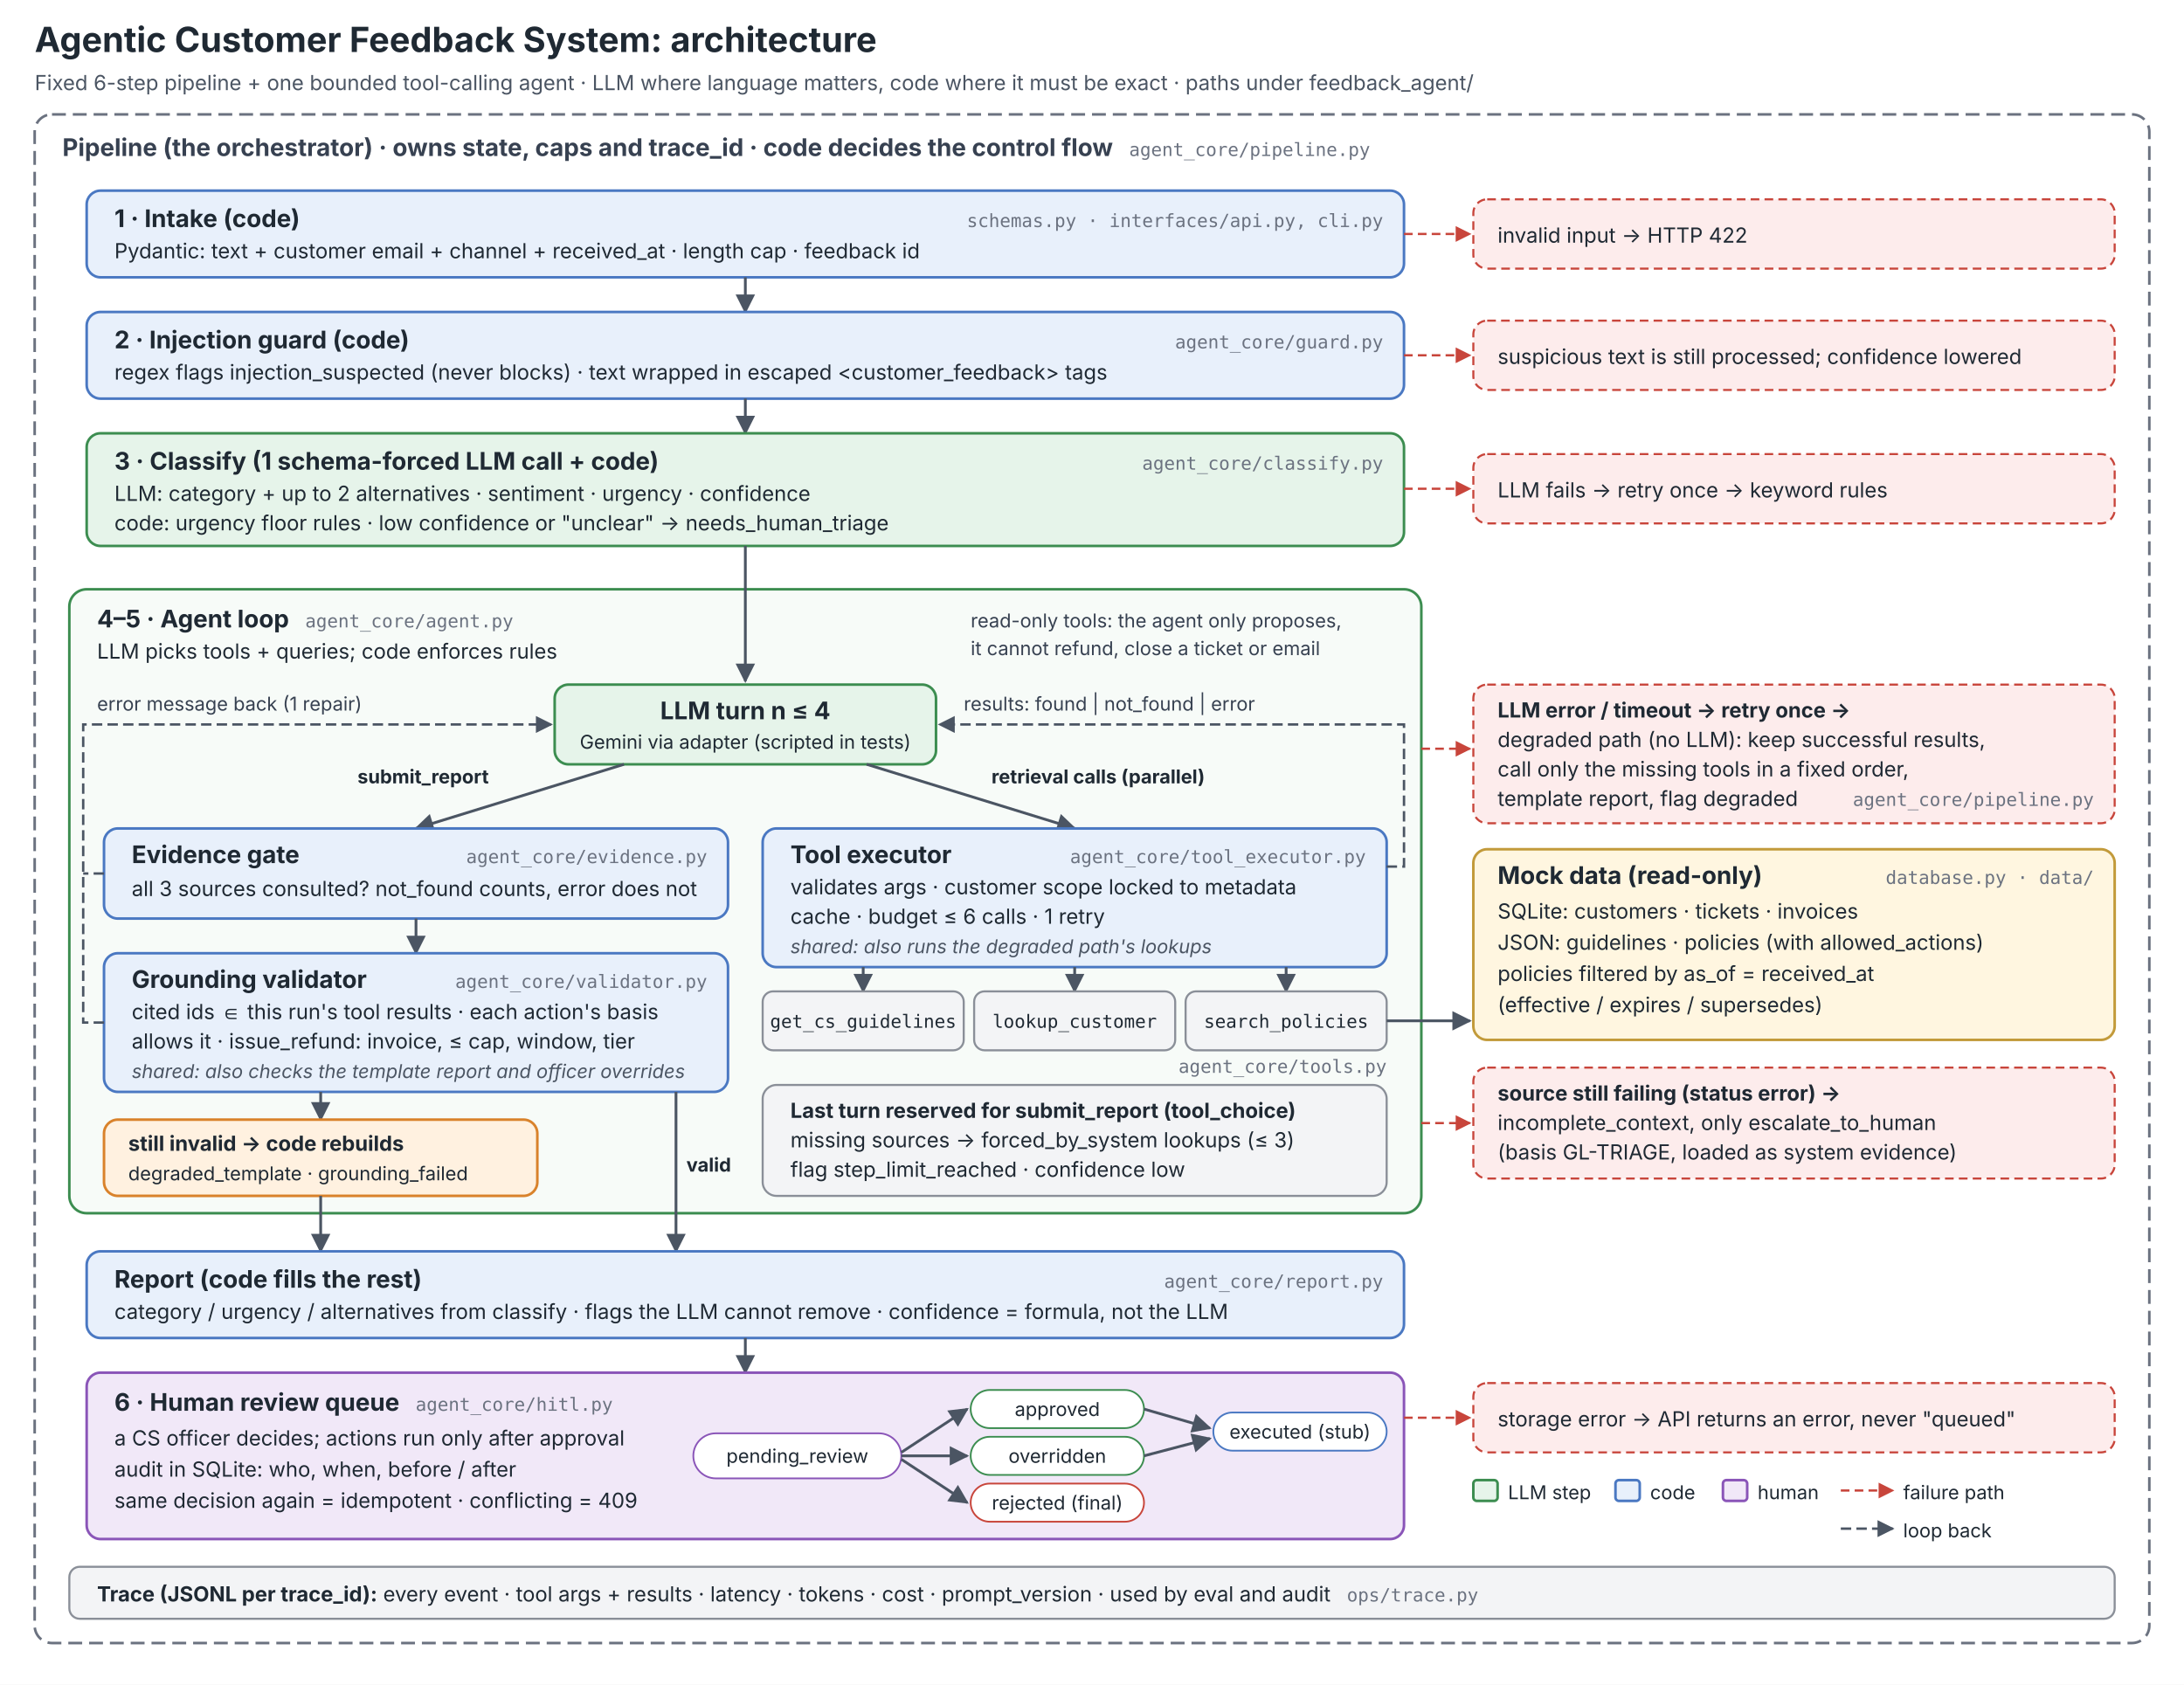
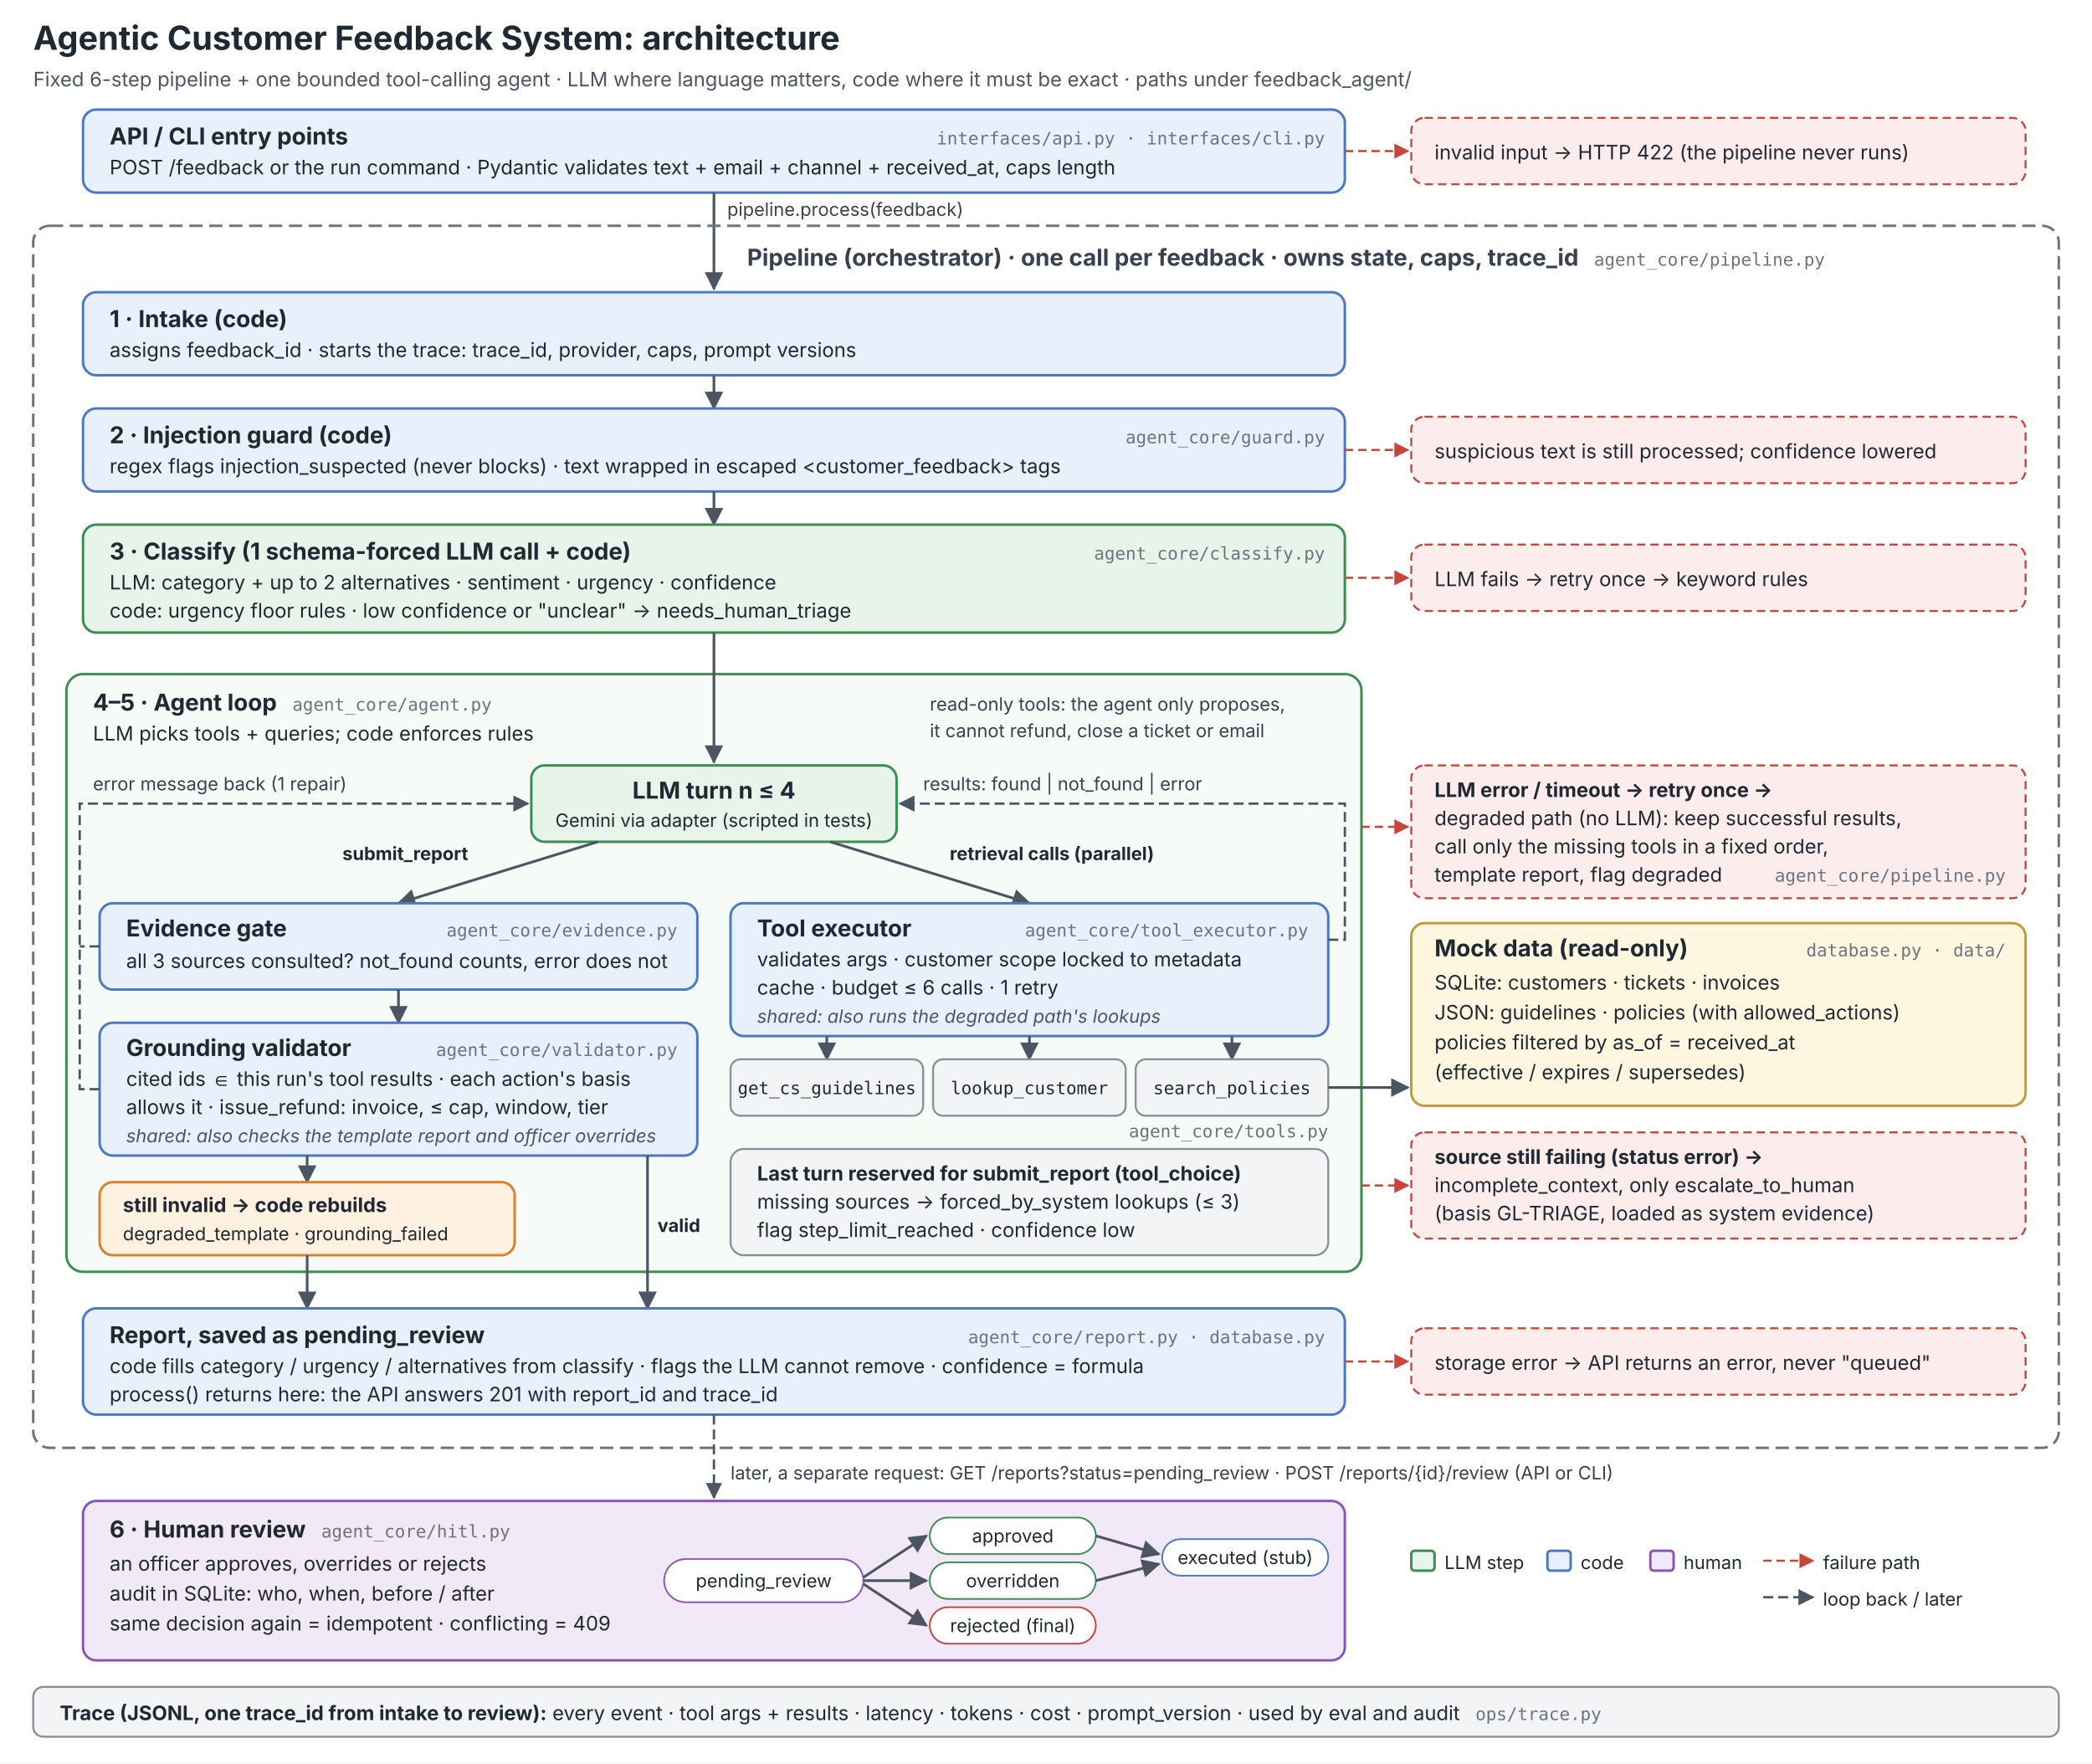
- <svg xmlns="http://www.w3.org/2000/svg" width="1260" height="972" viewBox="0 0 1260 972" font-family="Inter, 'Segoe UI', Helvetica, Arial, sans-serif" fill="#1F2933">
+ <svg xmlns="http://www.w3.org/2000/svg" width="1260" height="1062" viewBox="0 0 1260 1062" font-family="Inter, 'Segoe UI', Helvetica, Arial, sans-serif" fill="#1F2933">
  <defs>
    <marker id="arrow" viewBox="0 0 10 10" refX="9" refY="5" markerWidth="7" markerHeight="7" orient="auto-start-reverse">
      <path d="M0,0 L10,5 L0,10 z" fill="#4B5563" />
    </marker>
    <marker id="arrow-red" viewBox="0 0 10 10" refX="9" refY="5" markerWidth="7" markerHeight="7" orient="auto-start-reverse">
      <path d="M0,0 L10,5 L0,10 z" fill="#C8453B" />
    </marker>
    <style>
      .title { font-size: 14px; font-weight: 700; }
      .body { font-size: 12px; }
      .small { font-size: 11px; }
      .note { font-size: 11px; font-style: italic; fill: #4B5563; }
      .file { font-family: 'JetBrains Mono', Consolas, 'DejaVu Sans Mono', monospace; font-size: 10.5px; font-weight: 400; fill: #6B7280; }
      .mono { font-family: 'JetBrains Mono', Consolas, 'DejaVu Sans Mono', monospace; font-size: 10.5px; }
      .code { fill: #E8F0FB; stroke: #4A78C2; stroke-width: 1.5; }
      .llm { fill: #E6F4EA; stroke: #3C8D50; stroke-width: 1.5; }
      .human { fill: #F1E8F8; stroke: #8A55B8; stroke-width: 1.5; }
      .fail { fill: #FDECEC; stroke: #C8453B; stroke-width: 1.2; stroke-dasharray: 5 3; }
      .degraded { fill: #FFF1E0; stroke: #D9822B; stroke-width: 1.5; }
      .neutral { fill: #F3F4F6; stroke: #8A8F98; stroke-width: 1.2; }
      .data { fill: #FFF6E0; stroke: #C29A3A; stroke-width: 1.5; }
      .flow { stroke: #4B5563; stroke-width: 1.6; fill: none; marker-end: url(#arrow); }
      .back { stroke: #4B5563; stroke-width: 1.4; fill: none; stroke-dasharray: 6 3; marker-end: url(#arrow); }
      .rail { stroke: #4B5563; stroke-width: 1.4; fill: none; stroke-dasharray: 6 3; }
      .failflow { stroke: #C8453B; stroke-width: 1.3; fill: none; stroke-dasharray: 5 3; marker-end: url(#arrow-red); }
      .pill-text { font-size: 11px; text-anchor: middle; }
    </style>
  </defs>
-   <rect width="1260" height="972" fill="#FFFFFF" />
+   <rect width="1260" height="1062" fill="#FFFFFF" />
  <text x="20" y="30" font-size="20" font-weight="700">Agentic Customer Feedback System: architecture</text>
  <text x="20" y="52" class="body" fill="#4B5563">Fixed 6-step pipeline + one bounded tool-calling agent · LLM where language matters, code where it must be exact · paths under feedback_agent/</text>
-   <rect x="20" y="66" width="1220" height="882" rx="10" fill="none" stroke="#6B7280" stroke-width="1.5" stroke-dasharray="8 4" />
-   <text x="36" y="90" class="title" fill="#374151">Pipeline (the orchestrator) · owns state, caps and trace_id · code decides the control flow <tspan class="file" dx="6">agent_core/pipeline.py</tspan>
+   <rect x="50" y="66" width="760" height="50" rx="8" class="code" />
+   <text x="66" y="87" class="title">API / CLI entry points</text>
+   <text x="798" y="87" class="file" text-anchor="end">interfaces/api.py · interfaces/cli.py</text>
+   <text x="66" y="105" class="body">POST /feedback or the run command · Pydantic validates text + email + channel + received_at, caps length</text>
+   <line x1="810" y1="91" x2="848" y2="91" class="failflow" />
+   <rect x="850" y="71" width="370" height="40" rx="8" class="fail" />
+   <text x="864" y="96" class="body">invalid input → HTTP 422 (the pipeline never runs)</text>
+   <line x1="430" y1="116" x2="430" y2="174" class="flow" />
+   <text x="438" y="130" class="small" fill="#374151">pipeline.process(feedback)</text>
+   <rect x="20" y="136" width="1220" height="736" rx="10" fill="none" stroke="#6B7280" stroke-width="1.5" stroke-dasharray="8 4" />
+   <text x="450" y="160" class="title" fill="#374151">Pipeline (orchestrator) · one call per feedback · owns state, caps, trace_id <tspan class="file" dx="6">agent_core/pipeline.py</tspan>
  </text>
-   <rect x="50" y="110" width="760" height="50" rx="8" class="code" />
-   <text x="66" y="131" class="title">1 · Intake (code)</text>
-   <text x="798" y="131" class="file" text-anchor="end">schemas.py · interfaces/api.py, cli.py</text>
-   <text x="66" y="149" class="body">Pydantic: text + customer email + channel + received_at · length cap · feedback id</text>
-   <line x1="430" y1="160" x2="430" y2="180" class="flow" />
-   <rect x="50" y="180" width="760" height="50" rx="8" class="code" />
-   <text x="66" y="201" class="title">2 · Injection guard (code)</text>
-   <text x="798" y="201" class="file" text-anchor="end">agent_core/guard.py</text>
-   <text x="66" y="219" class="body">regex flags injection_suspected (never blocks) · text wrapped in escaped &lt;customer_feedback&gt; tags</text>
-   <line x1="430" y1="230" x2="430" y2="250" class="flow" />
-   <rect x="50" y="250" width="760" height="65" rx="8" class="llm" />
-   <text x="66" y="271" class="title">3 · Classify (1 schema-forced LLM call + code)</text>
-   <text x="798" y="271" class="file" text-anchor="end">agent_core/classify.py</text>
-   <text x="66" y="289" class="body">LLM: category + up to 2 alternatives · sentiment · urgency · confidence</text>
-   <text x="66" y="306" class="body">code: urgency floor rules · low confidence or "unclear" → needs_human_triage</text>
-   <rect x="40" y="340" width="780" height="360" rx="10" fill="#F7FBF8" stroke="#3C8D50" stroke-width="1.5" />
-   <line x1="430" y1="315" x2="430" y2="393" class="flow" />
-   <text x="56" y="362" class="title">4–5 · Agent loop <tspan class="file" dx="6">agent_core/agent.py</tspan>
+   <rect x="50" y="176" width="760" height="50" rx="8" class="code" />
+   <text x="66" y="197" class="title">1 · Intake (code)</text>
+   <text x="66" y="215" class="body">assigns feedback_id · starts the trace: trace_id, provider, caps, prompt versions</text>
+   <line x1="430" y1="226" x2="430" y2="246" class="flow" />
+   <rect x="50" y="246" width="760" height="50" rx="8" class="code" />
+   <text x="66" y="267" class="title">2 · Injection guard (code)</text>
+   <text x="798" y="267" class="file" text-anchor="end">agent_core/guard.py</text>
+   <text x="66" y="285" class="body">regex flags injection_suspected (never blocks) · text wrapped in escaped &lt;customer_feedback&gt; tags</text>
+   <line x1="430" y1="296" x2="430" y2="316" class="flow" />
+   <rect x="50" y="316" width="760" height="65" rx="8" class="llm" />
+   <text x="66" y="337" class="title">3 · Classify (1 schema-forced LLM call + code)</text>
+   <text x="798" y="337" class="file" text-anchor="end">agent_core/classify.py</text>
+   <text x="66" y="355" class="body">LLM: category + up to 2 alternatives · sentiment · urgency · confidence</text>
+   <text x="66" y="372" class="body">code: urgency floor rules · low confidence or "unclear" → needs_human_triage</text>
+   <rect x="40" y="406" width="780" height="360" rx="10" fill="#F7FBF8" stroke="#3C8D50" stroke-width="1.5" />
+   <line x1="430" y1="381" x2="430" y2="459" class="flow" />
+   <text x="56" y="428" class="title">4–5 · Agent loop <tspan class="file" dx="6">agent_core/agent.py</tspan>
  </text>
-   <text x="56" y="380" class="body">LLM picks tools + queries; code enforces rules</text>
-   <text x="560" y="362" class="small" fill="#374151">read-only tools: the agent only proposes,</text>
-   <text x="560" y="378" class="small" fill="#374151">it cannot refund, close a ticket or email</text>
-   <rect x="320" y="395" width="220" height="46" rx="8" class="llm" />
-   <text x="430" y="415" class="title" text-anchor="middle">LLM turn n ≤ 4</text>
-   <text x="430" y="432" class="small" text-anchor="middle">Gemini via adapter (scripted in tests)</text>
-   <line x1="360" y1="441" x2="240" y2="478" class="flow" />
-   <text x="282" y="452" class="small" text-anchor="end" font-weight="700">submit_report</text>
-   <line x1="500" y1="441" x2="620" y2="478" class="flow" />
-   <text x="572" y="452" class="small" font-weight="700">retrieval calls (parallel)</text>
-   <rect x="60" y="478" width="360" height="52" rx="8" class="code" />
-   <text x="76" y="498" class="title">Evidence gate</text>
-   <text x="408" y="498" class="file" text-anchor="end">agent_core/evidence.py</text>
-   <text x="76" y="517" class="body">all 3 sources consulted? not_found counts, error does not</text>
-   <line x1="240" y1="530" x2="240" y2="550" class="flow" />
-   <rect x="60" y="550" width="360" height="80" rx="8" class="code" />
-   <text x="76" y="570" class="title">Grounding validator</text>
-   <text x="408" y="570" class="file" text-anchor="end">agent_core/validator.py</text>
-   <text x="76" y="588" class="body">cited ids ∈ this run's tool results · each action's basis</text>
-   <text x="76" y="605" class="body">allows it · issue_refund: invoice, ≤ cap, window, tier</text>
-   <text x="76" y="622" class="note">shared: also checks the template report and officer overrides</text>
-   <path d="M60,504 H48" class="rail" />
-   <path d="M60,590 H48 V418 H318" class="back" />
-   <text x="56" y="410" class="small" fill="#374151">error message back (1 repair)</text>
-   <line x1="185" y1="630" x2="185" y2="646" class="flow" />
-   <rect x="60" y="646" width="250" height="44" rx="8" class="degraded" />
-   <text x="74" y="664" class="body" font-weight="700">still invalid → code rebuilds</text>
-   <text x="74" y="681" class="small">degraded_template · grounding_failed</text>
-   <line x1="185" y1="690" x2="185" y2="722" class="flow" />
-   <line x1="390" y1="630" x2="390" y2="722" class="flow" />
-   <text x="396" y="676" class="small" font-weight="700">valid</text>
-   <rect x="440" y="478" width="360" height="80" rx="8" class="code" />
-   <text x="456" y="498" class="title">Tool executor</text>
-   <text x="788" y="498" class="file" text-anchor="end">agent_core/tool_executor.py</text>
-   <text x="456" y="516" class="body">validates args · customer scope locked to metadata</text>
-   <text x="456" y="533" class="body">cache · budget ≤ 6 calls · 1 retry</text>
-   <text x="456" y="550" class="note">shared: also runs the degraded path's lookups</text>
-   <line x1="498" y1="558" x2="498" y2="572" class="flow" />
-   <line x1="620" y1="558" x2="620" y2="572" class="flow" />
-   <line x1="742" y1="558" x2="742" y2="572" class="flow" />
-   <rect x="440" y="572" width="116" height="34" rx="6" class="neutral" />
-   <text x="498" y="593" class="mono" text-anchor="middle">get_cs_guidelines</text>
-   <rect x="562" y="572" width="116" height="34" rx="6" class="neutral" />
-   <text x="620" y="593" class="mono" text-anchor="middle">lookup_customer</text>
-   <rect x="684" y="572" width="116" height="34" rx="6" class="neutral" />
-   <text x="742" y="593" class="mono" text-anchor="middle">search_policies</text>
-   <text x="800" y="619" class="file" text-anchor="end">agent_core/tools.py</text>
-   <path d="M800,500 H810 V418 H542" class="back" />
-   <text x="556" y="410" class="small" fill="#374151">results: found | not_found | error</text>
-   <rect x="440" y="626" width="360" height="64" rx="8" class="neutral" />
-   <text x="456" y="645" class="body" font-weight="700">Last turn reserved for submit_report (tool_choice)</text>
-   <text x="456" y="662" class="body">missing sources → forced_by_system lookups (≤ 3)</text>
-   <text x="456" y="679" class="body">flag step_limit_reached · confidence low</text>
-   <rect x="50" y="722" width="760" height="50" rx="8" class="code" />
-   <text x="66" y="743" class="title">Report (code fills the rest)</text>
-   <text x="798" y="743" class="file" text-anchor="end">agent_core/report.py</text>
-   <text x="66" y="761" class="body">category / urgency / alternatives from classify · flags the LLM cannot remove · confidence = formula, not the LLM</text>
-   <line x1="430" y1="772" x2="430" y2="792" class="flow" />
-   <rect x="50" y="792" width="760" height="96" rx="8" class="human" />
-   <text x="66" y="814" class="title">6 · Human review queue <tspan class="file" dx="6">agent_core/hitl.py</tspan>
+   <text x="56" y="446" class="body">LLM picks tools + queries; code enforces rules</text>
+   <text x="560" y="428" class="small" fill="#374151">read-only tools: the agent only proposes,</text>
+   <text x="560" y="444" class="small" fill="#374151">it cannot refund, close a ticket or email</text>
+   <rect x="320" y="461" width="220" height="46" rx="8" class="llm" />
+   <text x="430" y="481" class="title" text-anchor="middle">LLM turn n ≤ 4</text>
+   <text x="430" y="498" class="small" text-anchor="middle">Gemini via adapter (scripted in tests)</text>
+   <line x1="360" y1="507" x2="240" y2="544" class="flow" />
+   <text x="282" y="518" class="small" text-anchor="end" font-weight="700">submit_report</text>
+   <line x1="500" y1="507" x2="620" y2="544" class="flow" />
+   <text x="572" y="518" class="small" font-weight="700">retrieval calls (parallel)</text>
+   <rect x="60" y="544" width="360" height="52" rx="8" class="code" />
+   <text x="76" y="564" class="title">Evidence gate</text>
+   <text x="408" y="564" class="file" text-anchor="end">agent_core/evidence.py</text>
+   <text x="76" y="583" class="body">all 3 sources consulted? not_found counts, error does not</text>
+   <line x1="240" y1="596" x2="240" y2="616" class="flow" />
+   <rect x="60" y="616" width="360" height="80" rx="8" class="code" />
+   <text x="76" y="636" class="title">Grounding validator</text>
+   <text x="408" y="636" class="file" text-anchor="end">agent_core/validator.py</text>
+   <text x="76" y="654" class="body">cited ids ∈ this run's tool results · each action's basis</text>
+   <text x="76" y="671" class="body">allows it · issue_refund: invoice, ≤ cap, window, tier</text>
+   <text x="76" y="688" class="note">shared: also checks the template report and officer overrides</text>
+   <path d="M60,570 H48" class="rail" />
+   <path d="M60,656 H48 V484 H318" class="back" />
+   <text x="56" y="476" class="small" fill="#374151">error message back (1 repair)</text>
+   <line x1="185" y1="696" x2="185" y2="712" class="flow" />
+   <rect x="60" y="712" width="250" height="44" rx="8" class="degraded" />
+   <text x="74" y="730" class="body" font-weight="700">still invalid → code rebuilds</text>
+   <text x="74" y="747" class="small">degraded_template · grounding_failed</text>
+   <line x1="185" y1="756" x2="185" y2="788" class="flow" />
+   <line x1="390" y1="696" x2="390" y2="788" class="flow" />
+   <text x="396" y="742" class="small" font-weight="700">valid</text>
+   <rect x="440" y="544" width="360" height="80" rx="8" class="code" />
+   <text x="456" y="564" class="title">Tool executor</text>
+   <text x="788" y="564" class="file" text-anchor="end">agent_core/tool_executor.py</text>
+   <text x="456" y="582" class="body">validates args · customer scope locked to metadata</text>
+   <text x="456" y="599" class="body">cache · budget ≤ 6 calls · 1 retry</text>
+   <text x="456" y="616" class="note">shared: also runs the degraded path's lookups</text>
+   <line x1="498" y1="624" x2="498" y2="638" class="flow" />
+   <line x1="620" y1="624" x2="620" y2="638" class="flow" />
+   <line x1="742" y1="624" x2="742" y2="638" class="flow" />
+   <rect x="440" y="638" width="116" height="34" rx="6" class="neutral" />
+   <text x="498" y="659" class="mono" text-anchor="middle">get_cs_guidelines</text>
+   <rect x="562" y="638" width="116" height="34" rx="6" class="neutral" />
+   <text x="620" y="659" class="mono" text-anchor="middle">lookup_customer</text>
+   <rect x="684" y="638" width="116" height="34" rx="6" class="neutral" />
+   <text x="742" y="659" class="mono" text-anchor="middle">search_policies</text>
+   <text x="800" y="685" class="file" text-anchor="end">agent_core/tools.py</text>
+   <path d="M800,566 H810 V484 H542" class="back" />
+   <text x="556" y="476" class="small" fill="#374151">results: found | not_found | error</text>
+   <rect x="440" y="692" width="360" height="64" rx="8" class="neutral" />
+   <text x="456" y="711" class="body" font-weight="700">Last turn reserved for submit_report (tool_choice)</text>
+   <text x="456" y="728" class="body">missing sources → forced_by_system lookups (≤ 3)</text>
+   <text x="456" y="745" class="body">flag step_limit_reached · confidence low</text>
+   <rect x="50" y="788" width="760" height="64" rx="8" class="code" />
+   <text x="66" y="809" class="title">Report, saved as pending_review</text>
+   <text x="798" y="809" class="file" text-anchor="end">agent_core/report.py · database.py</text>
+   <text x="66" y="827" class="body">code fills category / urgency / alternatives from classify · flags the LLM cannot remove · confidence = formula</text>
+   <text x="66" y="844" class="body">process() returns here: the API answers 201 with report_id and trace_id</text>
+   <line x1="430" y1="852" x2="430" y2="902" class="back" />
+   <text x="440" y="891" class="small" fill="#374151">later, a separate request: GET /reports?status=pending_review · POST /reports/{id}/review (API or CLI)</text>
+   <rect x="50" y="904" width="760" height="96" rx="8" class="human" />
+   <text x="66" y="926" class="title">6 · Human review <tspan class="file" dx="6">agent_core/hitl.py</tspan>
  </text>
-   <text x="66" y="834" class="body">a CS officer decides; actions run only after approval</text>
-   <text x="66" y="852" class="body">audit in SQLite: who, when, before / after</text>
-   <text x="66" y="870" class="body">same decision again = idempotent · conflicting = 409</text>
-   <rect x="400" y="827" width="120" height="26" rx="13" fill="#FFFFFF" stroke="#8A55B8" />
-   <text x="460" y="844" class="pill-text">pending_review</text>
-   <rect x="560" y="802" width="100" height="22" rx="11" fill="#FFFFFF" stroke="#3C8D50" />
-   <text x="610" y="817" class="pill-text">approved</text>
-   <rect x="560" y="829" width="100" height="22" rx="11" fill="#FFFFFF" stroke="#3C8D50" />
-   <text x="610" y="844" class="pill-text">overridden</text>
-   <rect x="560" y="856" width="100" height="22" rx="11" fill="#FFFFFF" stroke="#C8453B" />
-   <text x="610" y="871" class="pill-text">rejected (final)</text>
-   <rect x="700" y="815" width="100" height="22" rx="11" fill="#FFFFFF" stroke="#4A78C2" />
-   <text x="750" y="830" class="pill-text">executed (stub)</text>
-   <line x1="520" y1="838" x2="558" y2="813" class="flow" />
-   <line x1="520" y1="840" x2="558" y2="840" class="flow" />
-   <line x1="520" y1="842" x2="558" y2="867" class="flow" />
-   <line x1="660" y1="813" x2="698" y2="824" class="flow" />
-   <line x1="660" y1="840" x2="698" y2="830" class="flow" />
-   <rect x="40" y="904" width="1180" height="30" rx="6" class="neutral" />
-   <text x="56" y="924" class="body">
-     <tspan font-weight="700">Trace (JSONL per trace_id):</tspan> every event · tool args + results · latency · tokens · cost · prompt_version · used by eval and audit <tspan class="file" dx="6">ops/trace.py</tspan>
+   <text x="66" y="946" class="body">an officer approves, overrides or rejects</text>
+   <text x="66" y="964" class="body">audit in SQLite: who, when, before / after</text>
+   <text x="66" y="982" class="body">same decision again = idempotent · conflicting = 409</text>
+   <rect x="400" y="939" width="120" height="26" rx="13" fill="#FFFFFF" stroke="#8A55B8" />
+   <text x="460" y="956" class="pill-text">pending_review</text>
+   <rect x="560" y="914" width="100" height="22" rx="11" fill="#FFFFFF" stroke="#3C8D50" />
+   <text x="610" y="929" class="pill-text">approved</text>
+   <rect x="560" y="941" width="100" height="22" rx="11" fill="#FFFFFF" stroke="#3C8D50" />
+   <text x="610" y="956" class="pill-text">overridden</text>
+   <rect x="560" y="968" width="100" height="22" rx="11" fill="#FFFFFF" stroke="#C8453B" />
+   <text x="610" y="983" class="pill-text">rejected (final)</text>
+   <rect x="700" y="927" width="100" height="22" rx="11" fill="#FFFFFF" stroke="#4A78C2" />
+   <text x="750" y="942" class="pill-text">executed (stub)</text>
+   <line x1="520" y1="950" x2="558" y2="925" class="flow" />
+   <line x1="520" y1="952" x2="558" y2="952" class="flow" />
+   <line x1="520" y1="954" x2="558" y2="979" class="flow" />
+   <line x1="660" y1="925" x2="698" y2="936" class="flow" />
+   <line x1="660" y1="952" x2="698" y2="942" class="flow" />
+   <rect x="20" y="1016" width="1220" height="30" rx="6" class="neutral" />
+   <text x="36" y="1036" class="body">
+     <tspan font-weight="700">Trace (JSONL, one trace_id from intake to review):</tspan> every event · tool args + results · latency · tokens · cost · prompt_version · used by eval and audit <tspan class="file" dx="6">ops/trace.py</tspan>
  </text>
-   <line x1="810" y1="135" x2="848" y2="135" class="failflow" />
-   <rect x="850" y="115" width="370" height="40" rx="8" class="fail" />
-   <text x="864" y="140" class="body">invalid input → HTTP 422</text>
-   <line x1="810" y1="205" x2="848" y2="205" class="failflow" />
-   <rect x="850" y="185" width="370" height="40" rx="8" class="fail" />
-   <text x="864" y="210" class="body">suspicious text is still processed; confidence lowered</text>
-   <line x1="810" y1="282" x2="848" y2="282" class="failflow" />
-   <rect x="850" y="262" width="370" height="40" rx="8" class="fail" />
-   <text x="864" y="287" class="body">LLM fails → retry once → keyword rules</text>
-   <line x1="820" y1="432" x2="848" y2="432" class="failflow" />
-   <rect x="850" y="395" width="370" height="80" rx="8" class="fail" />
-   <text x="864" y="414" class="body" font-weight="700">LLM error / timeout → retry once →</text>
-   <text x="1208" y="465" class="file" text-anchor="end">agent_core/pipeline.py</text>
-   <text x="864" y="431" class="body">degraded path (no LLM): keep successful results,</text>
-   <text x="864" y="448" class="body">call only the missing tools in a fixed order,</text>
-   <text x="864" y="465" class="body">template report, flag degraded</text>
-   <line x1="800" y1="589" x2="848" y2="589" class="flow" />
-   <rect x="850" y="490" width="370" height="110" rx="8" class="data" />
-   <text x="864" y="510" class="title">Mock data (read-only)</text>
-   <text x="1208" y="510" class="file" text-anchor="end">database.py · data/</text>
-   <text x="864" y="530" class="body">SQLite: customers · tickets · invoices</text>
-   <text x="864" y="548" class="body">JSON: guidelines · policies (with allowed_actions)</text>
-   <text x="864" y="566" class="body">policies filtered by as_of = received_at</text>
-   <text x="864" y="584" class="body">(effective / expires / supersedes)</text>
-   <line x1="820" y1="648" x2="848" y2="648" class="failflow" />
-   <rect x="850" y="616" width="370" height="64" rx="8" class="fail" />
-   <text x="864" y="635" class="body" font-weight="700">source still failing (status error) →</text>
-   <text x="864" y="652" class="body">incomplete_context, only escalate_to_human</text>
-   <text x="864" y="669" class="body">(basis GL-TRIAGE, loaded as system evidence)</text>
-   <line x1="810" y1="818" x2="848" y2="818" class="failflow" />
-   <rect x="850" y="798" width="370" height="40" rx="8" class="fail" />
-   <text x="864" y="823" class="body">storage error → API returns an error, never "queued"</text>
-   <rect x="850" y="854" width="14" height="12" rx="2" class="llm" />
-   <text x="870" y="865" class="small">LLM step</text>
-   <rect x="932" y="854" width="14" height="12" rx="2" class="code" />
-   <text x="952" y="865" class="small">code</text>
-   <rect x="994" y="854" width="14" height="12" rx="2" class="human" />
-   <text x="1014" y="865" class="small">human</text>
-   <line x1="1062" y1="860" x2="1092" y2="860" class="failflow" />
-   <text x="1098" y="865" class="small">failure path</text>
-   <line x1="1062" y1="882" x2="1092" y2="882" class="back" />
-   <text x="1098" y="887" class="small">loop back</text>
+   <line x1="810" y1="271" x2="848" y2="271" class="failflow" />
+   <rect x="850" y="251" width="370" height="40" rx="8" class="fail" />
+   <text x="864" y="276" class="body">suspicious text is still processed; confidence lowered</text>
+   <line x1="810" y1="348" x2="848" y2="348" class="failflow" />
+   <rect x="850" y="328" width="370" height="40" rx="8" class="fail" />
+   <text x="864" y="353" class="body">LLM fails → retry once → keyword rules</text>
+   <line x1="820" y1="498" x2="848" y2="498" class="failflow" />
+   <rect x="850" y="461" width="370" height="80" rx="8" class="fail" />
+   <text x="864" y="480" class="body" font-weight="700">LLM error / timeout → retry once →</text>
+   <text x="864" y="497" class="body">degraded path (no LLM): keep successful results,</text>
+   <text x="864" y="514" class="body">call only the missing tools in a fixed order,</text>
+   <text x="864" y="531" class="body">template report, flag degraded</text>
+   <text x="1208" y="531" class="file" text-anchor="end">agent_core/pipeline.py</text>
+   <line x1="800" y1="655" x2="848" y2="655" class="flow" />
+   <rect x="850" y="556" width="370" height="110" rx="8" class="data" />
+   <text x="864" y="576" class="title">Mock data (read-only)</text>
+   <text x="1208" y="576" class="file" text-anchor="end">database.py · data/</text>
+   <text x="864" y="596" class="body">SQLite: customers · tickets · invoices</text>
+   <text x="864" y="614" class="body">JSON: guidelines · policies (with allowed_actions)</text>
+   <text x="864" y="632" class="body">policies filtered by as_of = received_at</text>
+   <text x="864" y="650" class="body">(effective / expires / supersedes)</text>
+   <line x1="820" y1="714" x2="848" y2="714" class="failflow" />
+   <rect x="850" y="682" width="370" height="64" rx="8" class="fail" />
+   <text x="864" y="701" class="body" font-weight="700">source still failing (status error) →</text>
+   <text x="864" y="718" class="body">incomplete_context, only escalate_to_human</text>
+   <text x="864" y="735" class="body">(basis GL-TRIAGE, loaded as system evidence)</text>
+   <line x1="810" y1="820" x2="848" y2="820" class="failflow" />
+   <rect x="850" y="800" width="370" height="40" rx="8" class="fail" />
+   <text x="864" y="825" class="body">storage error → API returns an error, never "queued"</text>
+   <rect x="850" y="934" width="14" height="12" rx="2" class="llm" />
+   <text x="870" y="945" class="small">LLM step</text>
+   <rect x="932" y="934" width="14" height="12" rx="2" class="code" />
+   <text x="952" y="945" class="small">code</text>
+   <rect x="994" y="934" width="14" height="12" rx="2" class="human" />
+   <text x="1014" y="945" class="small">human</text>
+   <line x1="1062" y1="940" x2="1092" y2="940" class="failflow" />
+   <text x="1098" y="945" class="small">failure path</text>
+   <line x1="1062" y1="962" x2="1092" y2="962" class="back" />
+   <text x="1098" y="967" class="small">loop back / later</text>
</svg>
